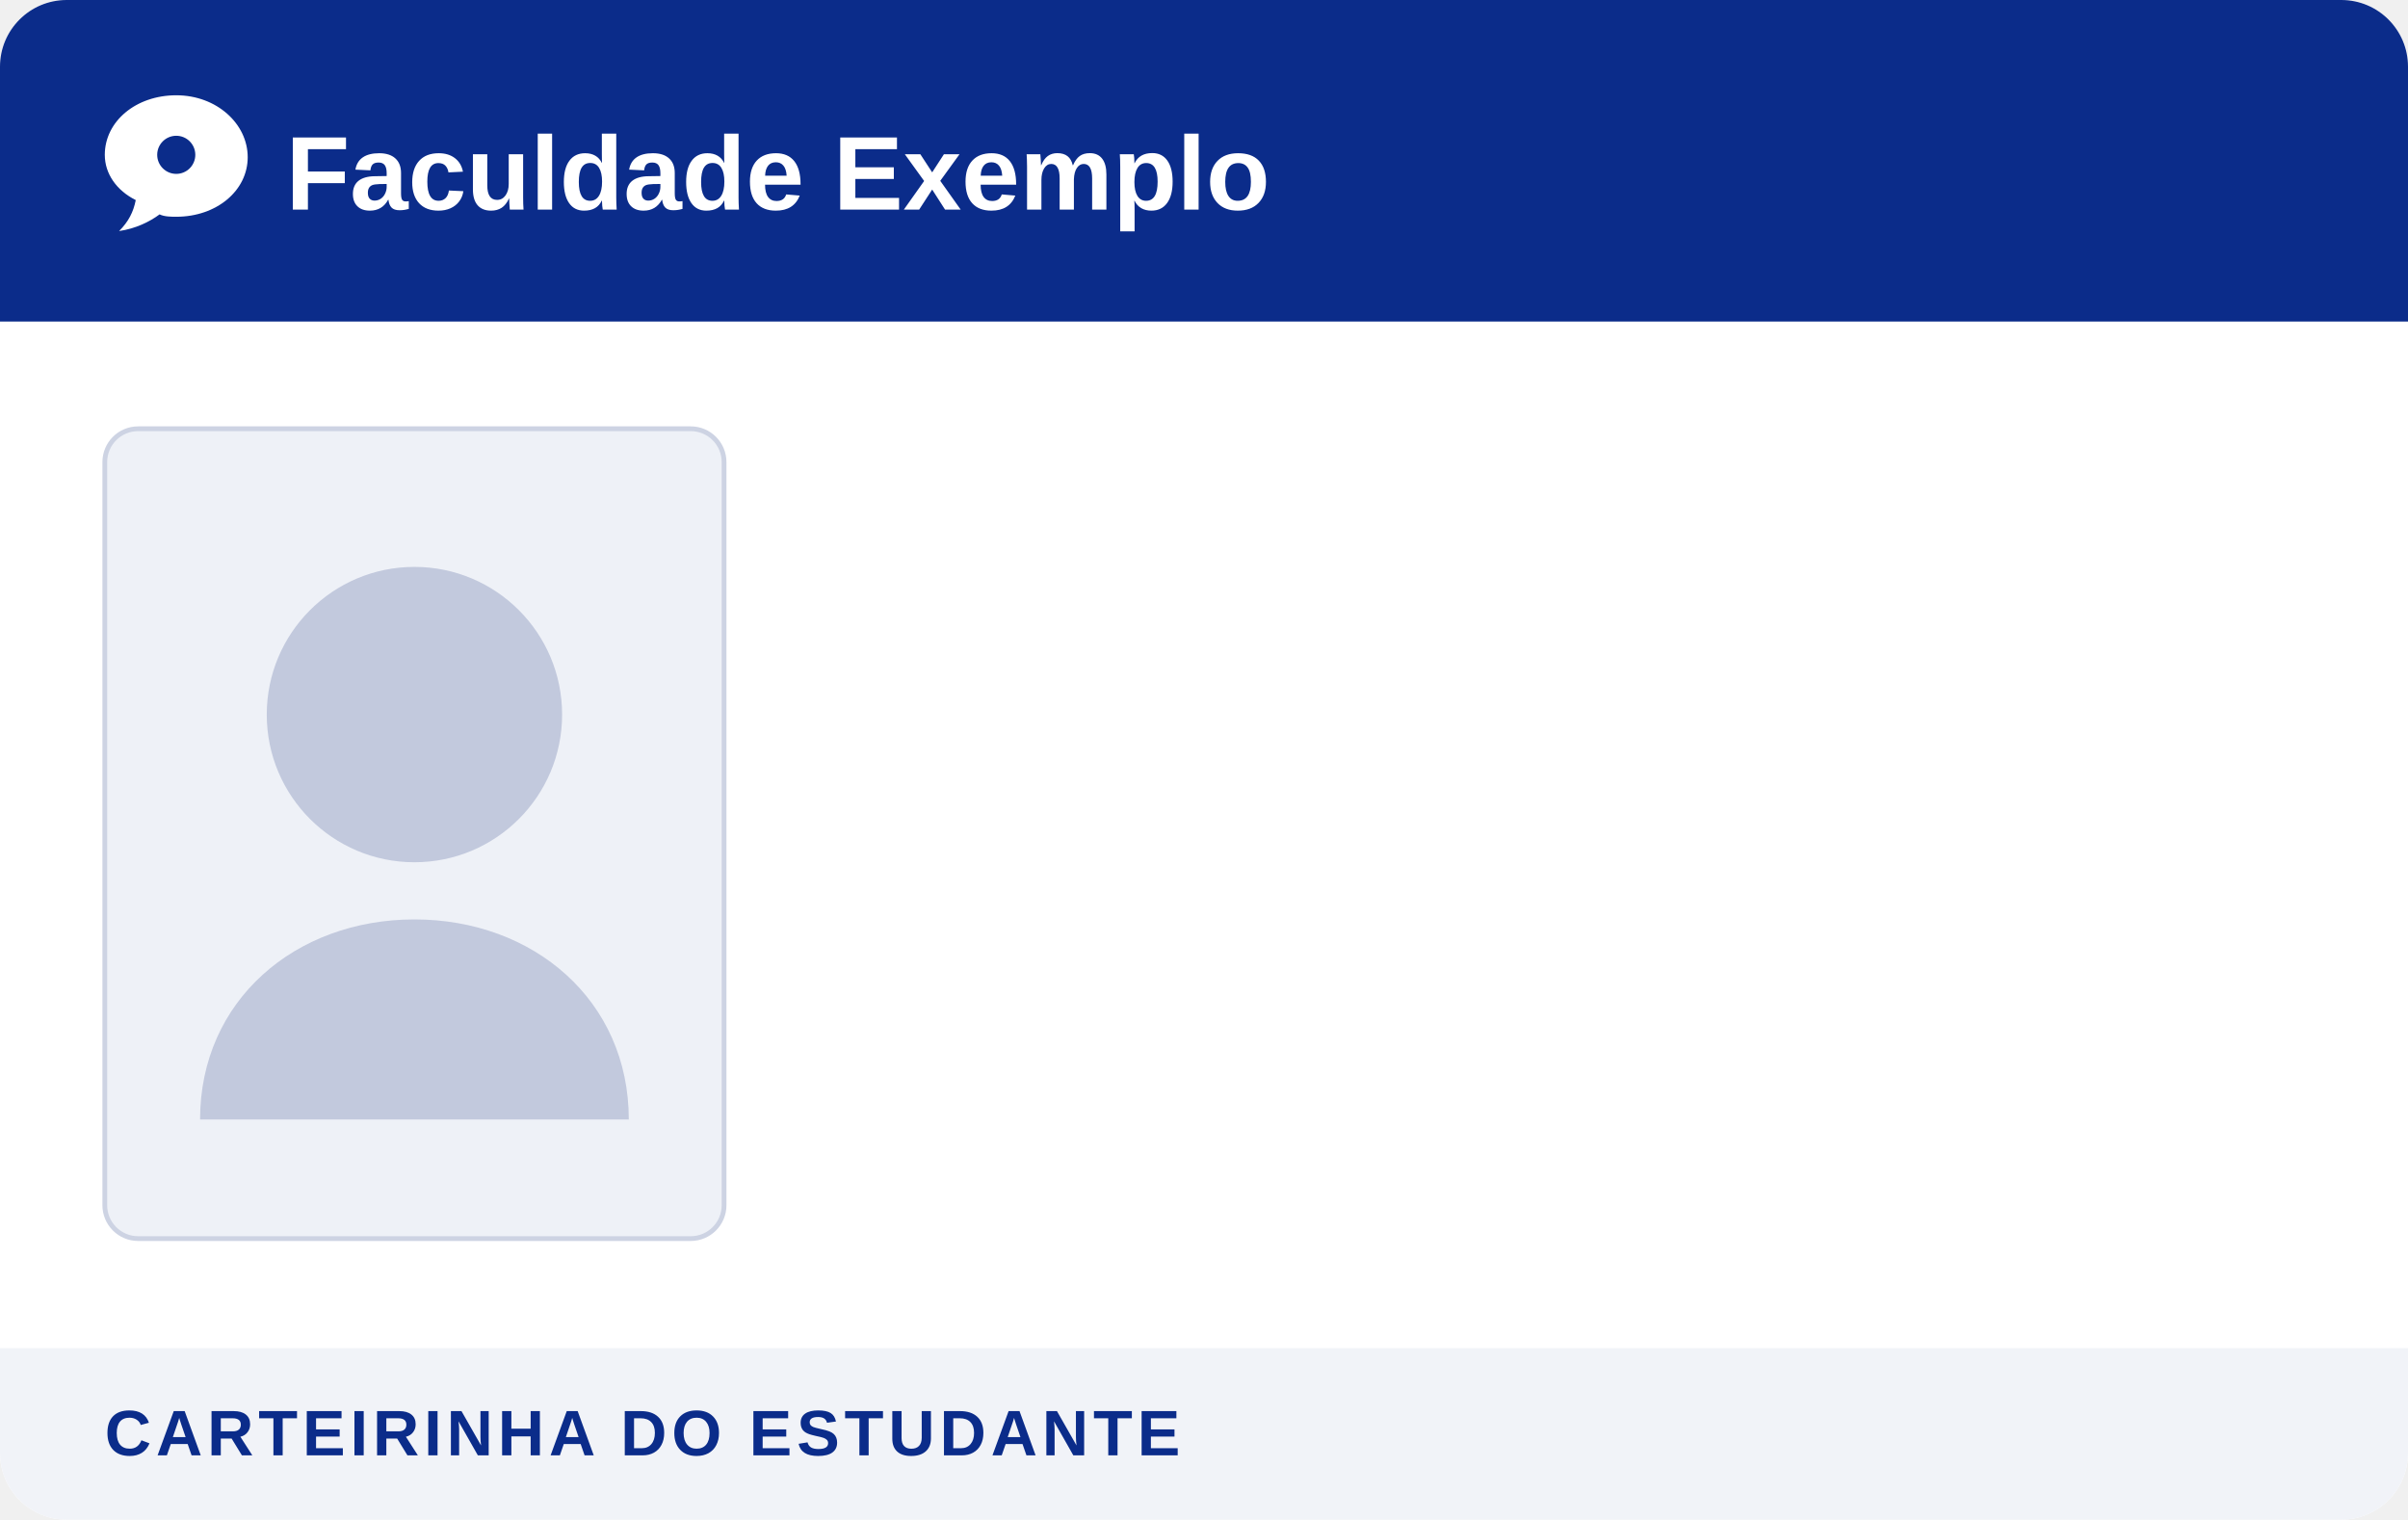
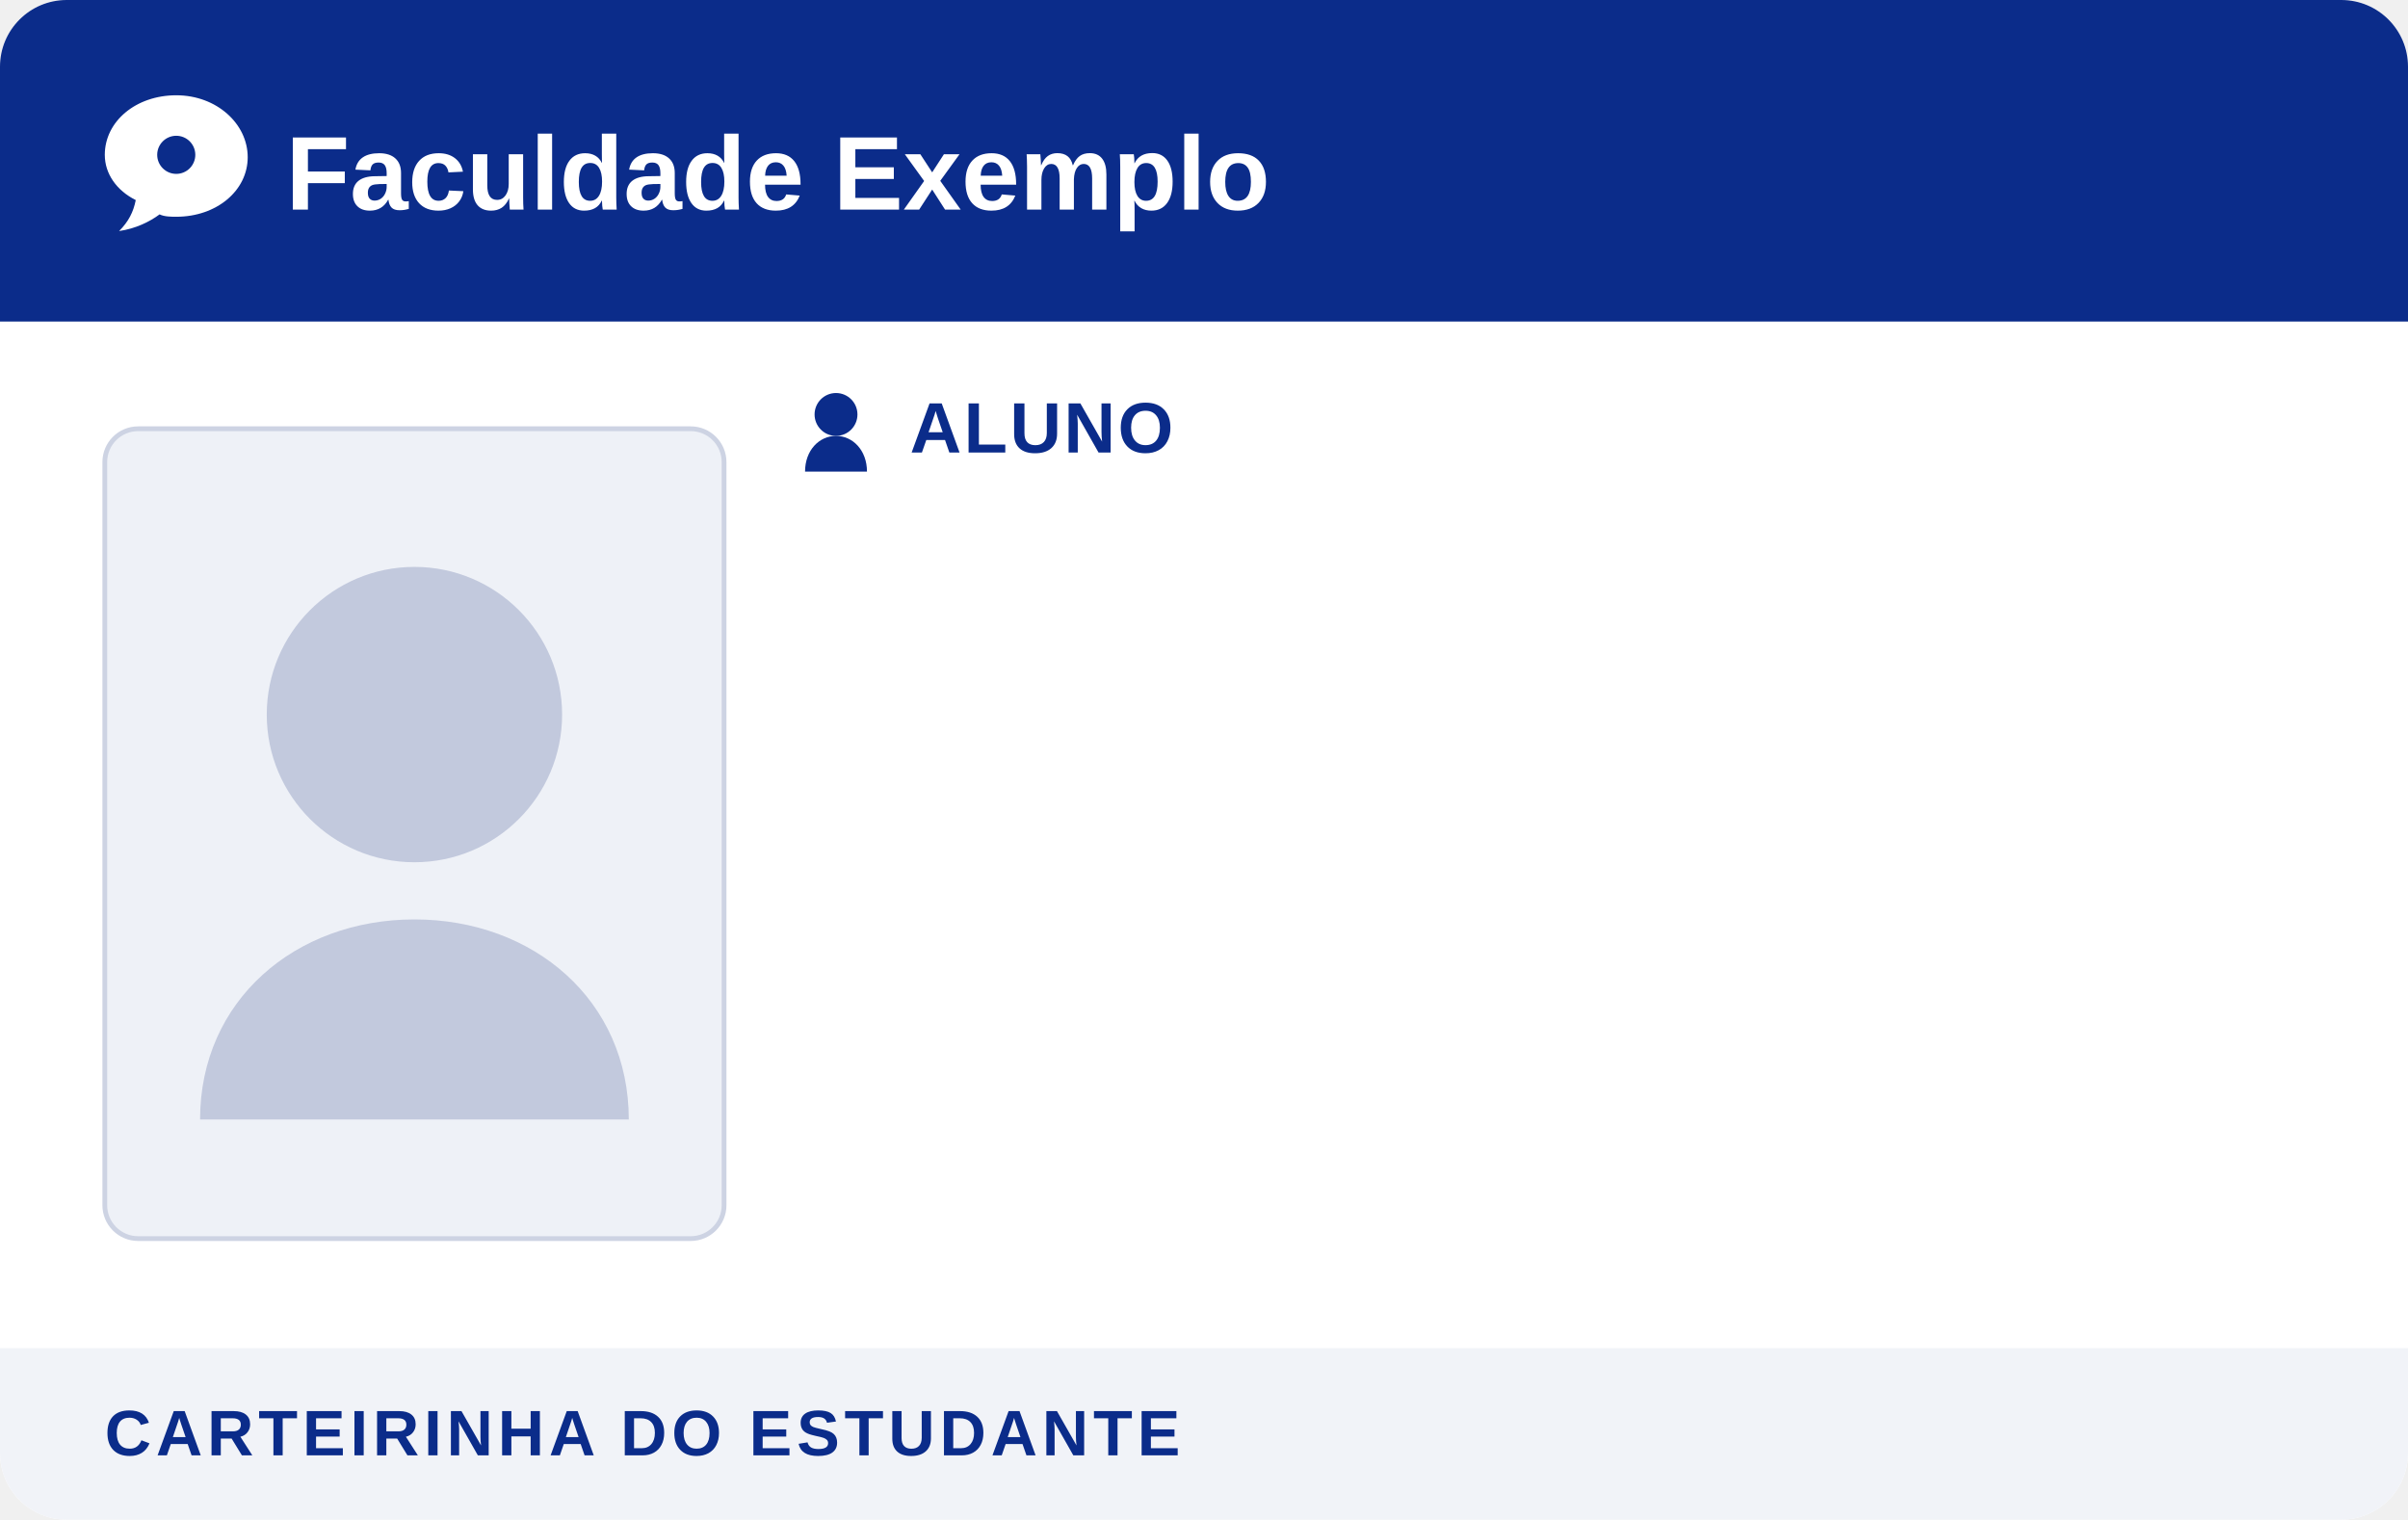
<svg xmlns="http://www.w3.org/2000/svg" width="1011" height="638" viewBox="0 0 1011 638">
  <defs>
    <clipPath id="cardFront">
      <rect width="1011" height="638" rx="28" />
    </clipPath>
  </defs>
  <g clip-path="url(#cardFront)">
    <rect width="1011" height="638" fill="#ffffff" />
    <rect width="1011" height="135" fill="#0b2c8a" />
    <g transform="translate(44,40)">
      <path d="M30 0C13 0 0 11 0 25c0 8 5 15 13 19-1 5-3 9-7 13 7-1 13-4 17-7 2 1 5 1 7 1 17 0 30-11 30-25S47 0 30 0z" fill="#ffffff" />
      <circle cx="30" cy="25" r="8" fill="#0b2c8a" />
    </g>
    <text x="120" y="88" font-family="Arial, Helvetica, sans-serif" font-size="44" font-weight="700" fill="#ffffff">Faculdade Exemplo</text>
    <rect x="44" y="180" width="260" height="340" rx="14" fill="#eef1f7" stroke="#cdd3e3" stroke-width="2" />
    <g fill="#c2c9dd">
      <circle cx="174" cy="300" r="62" />
      <path d="M84 470c0-50 40-84 90-84s90 34 90 84z" />
    </g>
+     <g fill="#0b2c8a" transform="translate(340,165)">
+       <circle cx="11" cy="9" r="9" />
+       <path d="M-2 33c0-9 6-15 13-15s13 6 13 15z" />
+     </g>
+     <text x="382" y="190" font-family="Arial, Helvetica, sans-serif" font-size="30" font-weight="800" letter-spacing="1" fill="#0b2c8a">ALUNO</text>
    <rect x="0" y="566" width="1011" height="72" fill="#f1f3f8" />
    <text x="44" y="611" font-family="Arial, Helvetica, sans-serif" font-size="27" font-weight="700" letter-spacing="2" fill="#0b2c8a">CARTEIRINHA DO ESTUDANTE</text>
  </g>
</svg>
